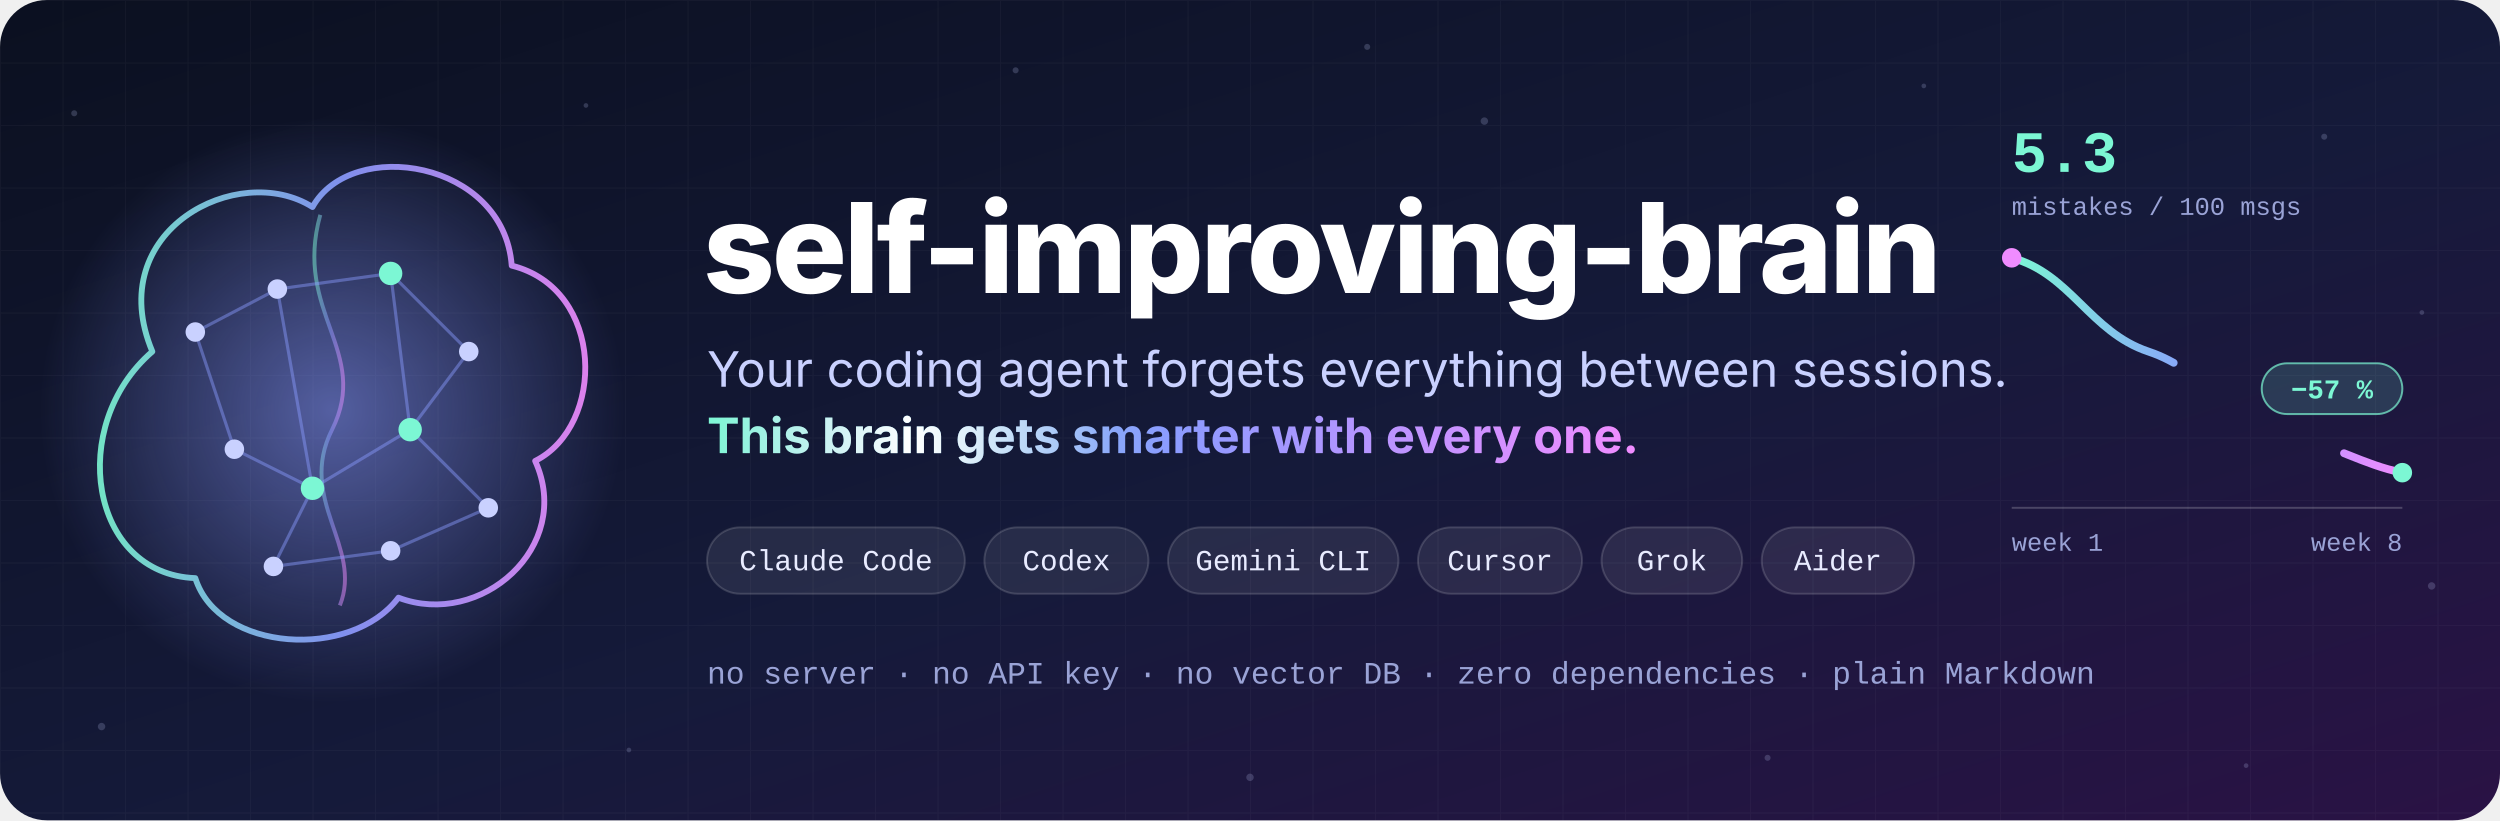
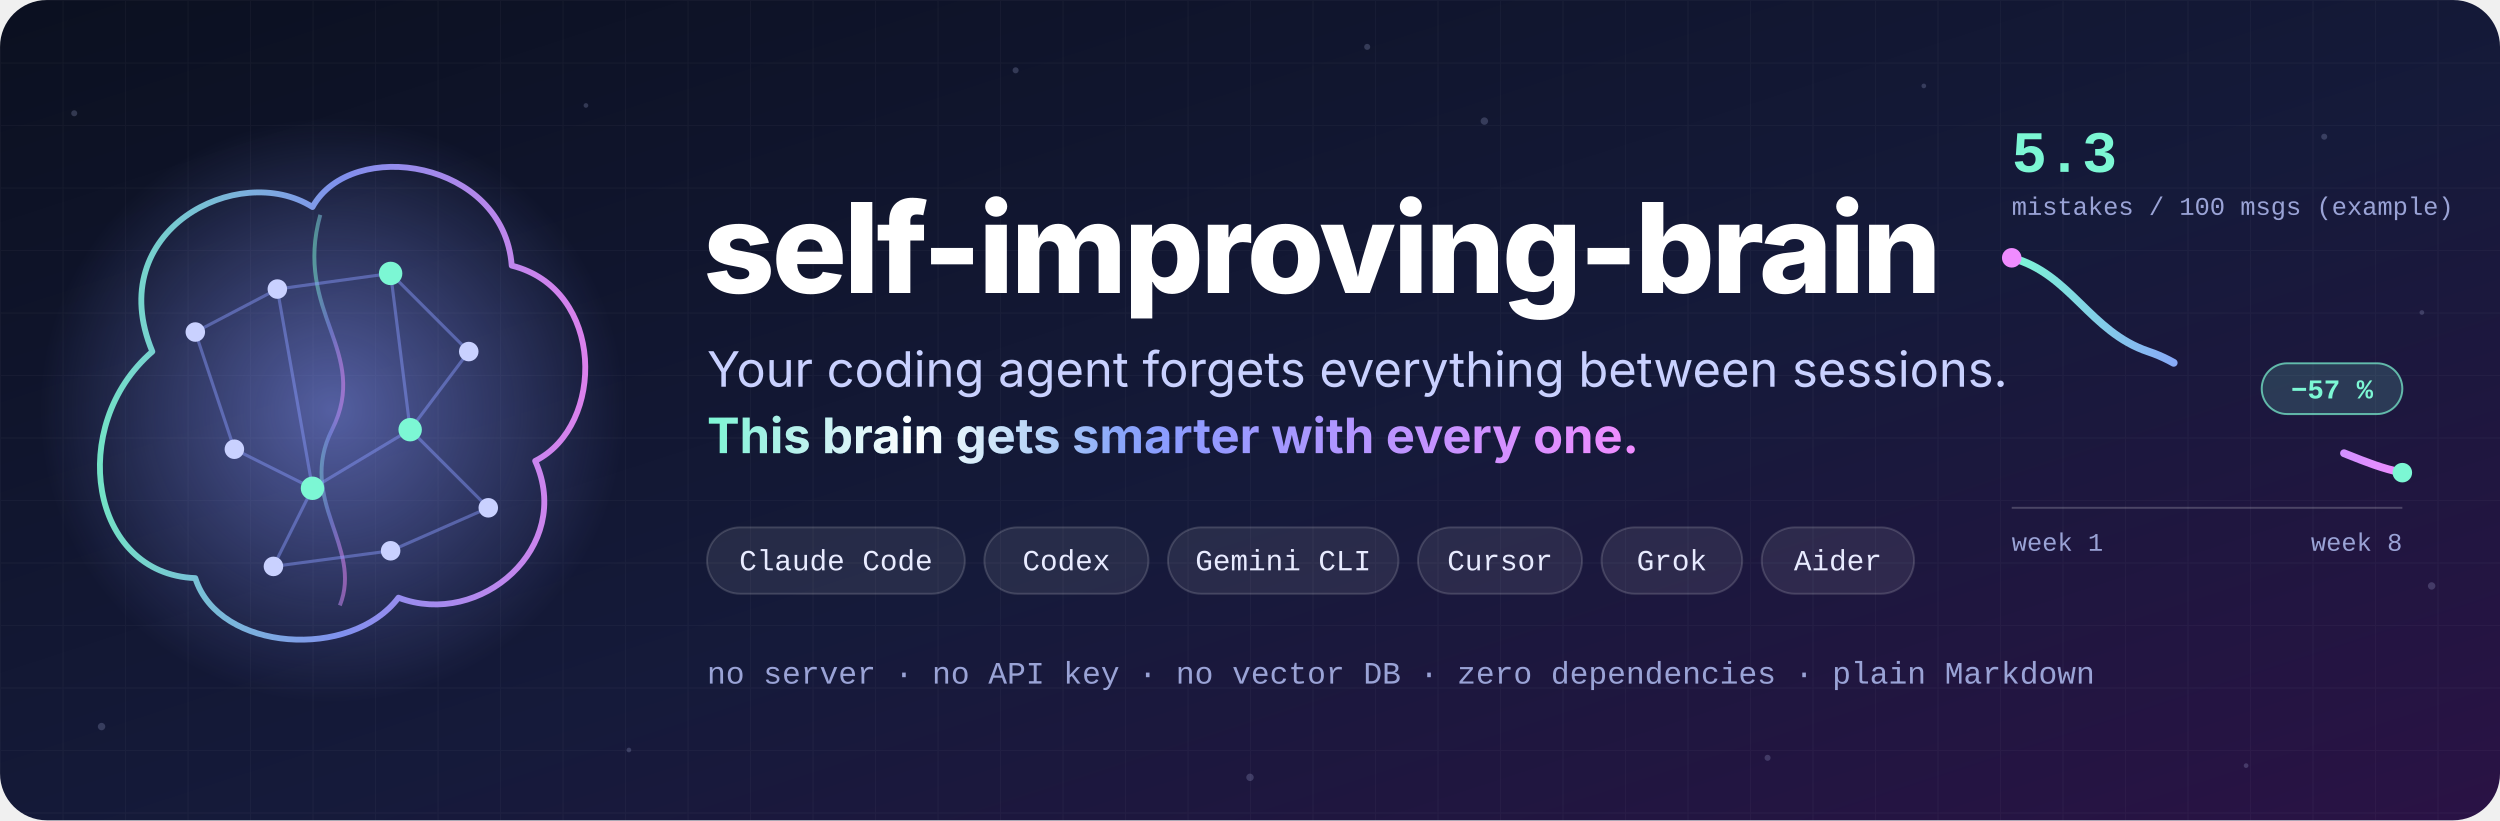
<svg xmlns="http://www.w3.org/2000/svg" width="1280" height="420" viewBox="0 0 1280 420" role="img" aria-label="self-improving-brain — your coding agent forgets, this brain gets smarter every session">
  <style>

.t{font-family:-apple-system,BlinkMacSystemFont,'Segoe UI',Inter,Helvetica,Arial,sans-serif}.m{font-family:ui-monospace,SFMono-Regular,Menlo,Consolas,'Liberation Mono',monospace}
.edge{stroke:#8b9bff;stroke-opacity:.45;stroke-width:1.6}.node{fill:#c9d1ff}
.hot{fill:#7cf7d4;animation:pulse 2.4s ease-in-out infinite;transform-box:fill-box;transform-origin:center}
.hot2{animation-delay:.8s}.hot3{animation-delay:1.6s}
@keyframes pulse{0%,100%{opacity:.55;transform:scale(1)}50%{opacity:1;transform:scale(1.6)}}
.lit{fill:#7cf7d4;opacity:0;animation:lit 5s ease-in-out infinite}
@keyframes lit{0%,100%{opacity:0}10%{opacity:.95}26%{opacity:0}}
.alt{opacity:0;animation:alt 7s ease-in-out infinite}@keyframes alt{0%,100%{opacity:0}50%{opacity:.9}}
.breath{animation:breath 5s ease-in-out infinite;transform-box:fill-box;transform-origin:center}
@keyframes breath{0%,100%{transform:scale(1);opacity:.8}50%{transform:scale(1.1);opacity:1}}
.tw{opacity:.2;animation:tw 3.2s ease-in-out infinite}@keyframes tw{0%,100%{opacity:.15}50%{opacity:.85}}
.chip{opacity:0;animation:chip 6s ease-in-out infinite}@keyframes chip{0%,100%{opacity:0}5%{opacity:1}16%{opacity:0}}
.shine{animation:shine 6s cubic-bezier(.45,0,.25,1) infinite}
@keyframes shine{0%{transform:translateX(-240px)}42%,100%{transform:translateX(620px)}}
.curve{stroke-dasharray:100;animation:curve 8s infinite}
@keyframes curve{0%{stroke-dashoffset:100;opacity:1;animation-timing-function:cubic-bezier(.3,.6,.3,1)}
40%{stroke-dashoffset:0;opacity:1}88%{stroke-dashoffset:0;opacity:1;animation-timing-function:linear}96%,100%{stroke-dashoffset:0;opacity:0}}
.c1,.c2,.c3{opacity:0}.c1{animation:c1 8s steps(1,end) infinite}.c2{animation:c2 8s steps(1,end) infinite}
.c3{animation:c3 8s steps(1,end) infinite}.c4{animation:c4 8s steps(1,end) infinite}
@keyframes c1{0%{opacity:1}6.7%,100%{opacity:0}}@keyframes c2{0%{opacity:0}6.7%{opacity:1}13.9%,100%{opacity:0}}
@keyframes c3{0%{opacity:0}13.9%{opacity:1}25%,100%{opacity:0}}@keyframes c4{0%{opacity:0}25%{opacity:1}96%,100%{opacity:0}}
.badge{animation:badge 8s infinite;transform-box:fill-box;transform-origin:center}
@keyframes badge{0%,38%{opacity:0;transform:scale(.6)}46%{opacity:1;transform:scale(1.08)}50%,88%{opacity:1;transform:scale(1)}96%,100%{opacity:0;transform:scale(1)}}
@media (prefers-reduced-motion:reduce){*{animation:none!important}.fx{display:none}}
</style>
  <defs>
    <linearGradient id="bg" x1="0" y1="0" x2="1" y2="1">
      <stop offset="0" stop-color="#0b1020" />
      <stop offset=".55" stop-color="#151a3a" />
      <stop offset="1" stop-color="#2a1245" />
    </linearGradient>
    <linearGradient id="accent" x1="0" y1="0" x2="1" y2="0">
      <stop offset="0" stop-color="#7cf7d4" />
      <stop offset=".5" stop-color="#8b9bff" />
      <stop offset="1" stop-color="#f08cff" />
    </linearGradient>
    <linearGradient id="accent2" x1="0" y1="0" x2="1" y2="0">
      <stop offset="0" stop-color="#f08cff" />
      <stop offset=".5" stop-color="#7cf7d4" />
      <stop offset="1" stop-color="#8b9bff" />
    </linearGradient>
    <linearGradient id="shine" x1="0" y1="0" x2="1" y2="0">
      <stop offset="0" stop-color="#fff" stop-opacity="0" />
      <stop offset=".5" stop-color="#fff" stop-opacity="1" />
      <stop offset="1" stop-color="#fff" stop-opacity="0" />
    </linearGradient>
    <radialGradient id="glow" cx=".5" cy=".5" r=".5">
      <stop offset="0" stop-color="#8b9bff" stop-opacity=".55" />
      <stop offset="1" stop-color="#8b9bff" stop-opacity="0" />
    </radialGradient>
    <pattern id="grid" width="32" height="32" patternUnits="userSpaceOnUse">
      <path d="M32 0H0V32" fill="none" stroke="#ffffff" stroke-opacity=".035" />
    </pattern>
    <clipPath id="tag">
      <text class="t" x="362" y="232" font-size="25" font-weight="700">This brain gets smarter with every one.</text>
    </clipPath>
  </defs>
  <rect width="1280" height="420" rx="24" fill="url(#bg)" />
  <rect width="1280" height="420" rx="24" fill="url(#grid)" />
  <circle class="tw" cx="300" cy="54" r="1.20" fill="#c9d1ff" style="animation-delay:0.00s" />
  <circle class="tw" cx="520" cy="36" r="1.55" fill="#c9d1ff" style="animation-delay:0.37s" />
  <circle class="tw" cx="760" cy="62" r="1.90" fill="#c9d1ff" style="animation-delay:0.74s" />
  <circle class="tw" cx="985" cy="44" r="1.20" fill="#c9d1ff" style="animation-delay:1.11s" />
  <circle class="tw" cx="1190" cy="70" r="1.55" fill="#c9d1ff" style="animation-delay:1.48s" />
  <circle class="tw" cx="1245" cy="300" r="1.90" fill="#c9d1ff" style="animation-delay:1.85s" />
  <circle class="tw" cx="1150" cy="392" r="1.20" fill="#c9d1ff" style="animation-delay:2.22s" />
  <circle class="tw" cx="905" cy="388" r="1.55" fill="#c9d1ff" style="animation-delay:2.59s" />
  <circle class="tw" cx="640" cy="398" r="1.90" fill="#c9d1ff" style="animation-delay:2.96s" />
  <circle class="tw" cx="322" cy="384" r="1.20" fill="#c9d1ff" style="animation-delay:0.13s" />
  <circle class="tw" cx="38" cy="58" r="1.55" fill="#c9d1ff" style="animation-delay:0.50s" />
  <circle class="tw" cx="52" cy="372" r="1.90" fill="#c9d1ff" style="animation-delay:0.87s" />
  <circle class="tw" cx="1240" cy="160" r="1.20" fill="#c9d1ff" style="animation-delay:1.24s" />
  <circle class="tw" cx="700" cy="24" r="1.55" fill="#c9d1ff" style="animation-delay:1.61s" />
  <g transform="translate(170 210)">
    <circle class="breath" r="150" fill="url(#glow)" />
    <path d="M-92,-30 C-118,-92 -48,-128 -10,-104 C10,-140 88,-128 92,-74 C140,-62 140,8 104,26 C124,70 76,112 34,96 C10,128 -58,124 -70,86 C-124,84 -136,8 -92,-30 Z" fill="none" stroke="url(#accent)" stroke-width="3" stroke-linejoin="round" opacity=".9" />
    <path class="alt" d="M-92,-30 C-118,-92 -48,-128 -10,-104 C10,-140 88,-128 92,-74 C140,-62 140,8 104,26 C124,70 76,112 34,96 C10,128 -58,124 -70,86 C-124,84 -136,8 -92,-30 Z" fill="none" stroke="url(#accent2)" stroke-width="3" stroke-linejoin="round" />
    <path d="M-6,-100 C-20,-50 20,-30 0,10 C-18,46 16,70 4,100" fill="none" stroke="url(#accent)" stroke-width="2" opacity=".5" />
    <g class="edge">
      <line x1="-70" y1="-40" x2="-28" y2="-62" />
      <line x1="-28" y1="-62" x2="30" y2="-70" />
      <line x1="30" y1="-70" x2="70" y2="-30" />
      <line x1="70" y1="-30" x2="40" y2="10" />
      <line x1="40" y1="10" x2="80" y2="50" />
      <line x1="-70" y1="-40" x2="-50" y2="20" />
      <line x1="-50" y1="20" x2="-10" y2="40" />
      <line x1="-10" y1="40" x2="40" y2="10" />
      <line x1="-10" y1="40" x2="-30" y2="80" />
      <line x1="-28" y1="-62" x2="-10" y2="40" />
      <line x1="30" y1="-70" x2="40" y2="10" />
      <line x1="-30" y1="80" x2="30" y2="72" />
      <line x1="30" y1="72" x2="80" y2="50" />
    </g>
    <circle class="node" cx="-70" cy="-40" r="5" />
    <circle class="node" cx="-28" cy="-62" r="5" />
    <circle class="node" cx="70" cy="-30" r="5" />
    <circle class="node" cx="80" cy="50" r="5" />
    <circle class="node" cx="-50" cy="20" r="5" />
    <circle class="node" cx="-30" cy="80" r="5" />
    <circle class="node" cx="30" cy="72" r="5" />
    <circle class="lit" cx="-70" cy="-40" r="5.5" style="animation-delay:0.09s" />
    <circle class="lit" cx="-28" cy="-62" r="5.5" style="animation-delay:0.45s" />
    <circle class="lit" cx="30" cy="-70" r="5.5" style="animation-delay:0.96s" />
    <circle class="lit" cx="70" cy="-30" r="5.5" style="animation-delay:1.31s" />
    <circle class="lit" cx="40" cy="10" r="5.5" style="animation-delay:1.05s" />
    <circle class="lit" cx="80" cy="50" r="5.5" style="animation-delay:1.40s" />
    <circle class="lit" cx="-50" cy="20" r="5.5" style="animation-delay:0.26s" />
    <circle class="lit" cx="-10" cy="40" r="5.5" style="animation-delay:0.61s" />
    <circle class="lit" cx="-30" cy="80" r="5.5" style="animation-delay:0.44s" />
    <circle class="lit" cx="30" cy="72" r="5.5" style="animation-delay:0.96s" />
    <circle class="hot" cx="30" cy="-70" r="6" />
    <circle class="hot hot2" cx="-10" cy="40" r="6" />
    <circle class="hot hot3" cx="40" cy="10" r="6" />
    <g class="fx">
      <g opacity="0">
        <circle r="7" fill="#7cf7d4" opacity=".25" />
        <circle r="3.2" fill="#eafffa" />
        <animateMotion dur="3.0s" begin="0.0s" repeatCount="indefinite" path="M-70,-40 L-28,-62 L30,-70 L70,-30 L40,10 L80,50" />
        <animate attributeName="opacity" dur="3.0s" begin="0.0s" repeatCount="indefinite" values="0;1;1;0" keyTimes="0;.12;.82;1" />
      </g>
      <g opacity="0">
        <circle r="7" fill="#7cf7d4" opacity=".25" />
        <circle r="3.2" fill="#eafffa" />
        <animateMotion dur="2.2s" begin="0.9s" repeatCount="indefinite" path="M-50,20 L-10,40 L40,10 L70,-30" />
        <animate attributeName="opacity" dur="2.2s" begin="0.9s" repeatCount="indefinite" values="0;1;1;0" keyTimes="0;.12;.82;1" />
      </g>
      <g opacity="0">
        <circle r="7" fill="#7cf7d4" opacity=".25" />
        <circle r="3.2" fill="#eafffa" />
        <animateMotion dur="2.8s" begin="1.7s" repeatCount="indefinite" path="M-30,80 L30,72 L80,50 L40,10 L30,-70" />
        <animate attributeName="opacity" dur="2.8s" begin="1.7s" repeatCount="indefinite" values="0;1;1;0" keyTimes="0;.12;.82;1" />
      </g>
      <g opacity="0">
        <circle r="7" fill="#7cf7d4" opacity=".25" />
        <circle r="3.2" fill="#eafffa" />
        <animateMotion dur="2.4s" begin="2.6s" repeatCount="indefinite" path="M-28,-62 L-10,40 L-30,80 L30,72" />
        <animate attributeName="opacity" dur="2.4s" begin="2.6s" repeatCount="indefinite" values="0;1;1;0" keyTimes="0;.12;.82;1" />
      </g>
      <g opacity="0">
        <circle r="7" fill="#7cf7d4" opacity=".25" />
        <circle r="3.2" fill="#eafffa" />
        <animateMotion dur="2.9s" begin="3.4s" repeatCount="indefinite" path="M-70,-40 L-50,20 L-10,40 L40,10 L80,50" />
        <animate attributeName="opacity" dur="2.9s" begin="3.4s" repeatCount="indefinite" values="0;1;1;0" keyTimes="0;.12;.82;1" />
      </g>
    </g>
  </g>
  <text class="t" x="360" y="150" font-size="64" font-weight="800" fill="#ffffff" letter-spacing="-1.5">self-improving-brain</text>
  <text class="t" x="362" y="198" font-size="25" fill="#c9d1ff">Your coding agent forgets everything between sessions.</text>
  <text class="t" x="362" y="232" font-size="25" font-weight="700" fill="url(#accent)">This brain gets smarter with every one.</text>
  <g class="fx" clip-path="url(#tag)">
    <rect class="shine" x="362" y="200" width="210" height="44" fill="url(#shine)" />
  </g>
  <g class="m" font-size="15" fill="#e8ebff">
    <g transform="translate(362 270)">
      <rect width="132" height="34" rx="17" fill="#ffffff" fill-opacity=".08" stroke="#ffffff" stroke-opacity=".15" />
      <rect class="chip" width="132" height="34" rx="17" fill="#7cf7d4" fill-opacity=".14" stroke="#7cf7d4" stroke-opacity=".9" style="animation-delay:0.00s" />
      <text x="66" y="22" text-anchor="middle">Claude Code</text>
    </g>
    <g transform="translate(504 270)">
      <rect width="84" height="34" rx="17" fill="#ffffff" fill-opacity=".08" stroke="#ffffff" stroke-opacity=".15" />
      <rect class="chip" width="84" height="34" rx="17" fill="#7cf7d4" fill-opacity=".14" stroke="#7cf7d4" stroke-opacity=".9" style="animation-delay:0.32s" />
      <text x="42" y="22" text-anchor="middle">Codex</text>
    </g>
    <g transform="translate(598 270)">
      <rect width="118" height="34" rx="17" fill="#ffffff" fill-opacity=".08" stroke="#ffffff" stroke-opacity=".15" />
      <rect class="chip" width="118" height="34" rx="17" fill="#7cf7d4" fill-opacity=".14" stroke="#7cf7d4" stroke-opacity=".9" style="animation-delay:0.64s" />
      <text x="59" y="22" text-anchor="middle">Gemini CLI</text>
    </g>
    <g transform="translate(726 270)">
      <rect width="84" height="34" rx="17" fill="#ffffff" fill-opacity=".08" stroke="#ffffff" stroke-opacity=".15" />
      <rect class="chip" width="84" height="34" rx="17" fill="#7cf7d4" fill-opacity=".14" stroke="#7cf7d4" stroke-opacity=".9" style="animation-delay:0.96s" />
      <text x="42" y="22" text-anchor="middle">Cursor</text>
    </g>
    <g transform="translate(820 270)">
      <rect width="72" height="34" rx="17" fill="#ffffff" fill-opacity=".08" stroke="#ffffff" stroke-opacity=".15" />
      <rect class="chip" width="72" height="34" rx="17" fill="#7cf7d4" fill-opacity=".14" stroke="#7cf7d4" stroke-opacity=".9" style="animation-delay:1.28s" />
      <text x="36" y="22" text-anchor="middle">Grok</text>
    </g>
    <g transform="translate(902 270)">
      <rect width="78" height="34" rx="17" fill="#ffffff" fill-opacity=".08" stroke="#ffffff" stroke-opacity=".15" />
      <rect class="chip" width="78" height="34" rx="17" fill="#7cf7d4" fill-opacity=".14" stroke="#7cf7d4" stroke-opacity=".9" style="animation-delay:1.60s" />
      <text x="39" y="22" text-anchor="middle">Aider</text>
    </g>
  </g>
  <text class="m" x="362" y="350" font-size="16" fill="#9aa3d6">no server · no API key · no vector DB · zero dependencies · plain Markdown</text>
  <g transform="translate(1030 110)">
-     <text class="m" x="0" y="0" font-size="13" fill="#9aa3d6">mistakes / 100 msgs</text>
+     <text class="m" x="0" y="0" font-size="13" fill="#9aa3d6">mistakes / 100 msgs (example)</text>
    <text class="m c1" x="0" y="-22" font-size="30" font-weight="800" fill="#f08cff">12.4</text>
    <text class="m c2" x="0" y="-22" font-size="30" font-weight="800" fill="#c39cff">9.8</text>
    <text class="m c3" x="0" y="-22" font-size="30" font-weight="800" fill="#8b9bff">7.1</text>
    <text class="m c4" x="0" y="-22" font-size="30" font-weight="800" fill="#7cf7d4">5.3</text>
    <line x1="0" y1="150" x2="200" y2="150" stroke="#ffffff" stroke-opacity=".2" />
    <path class="curve" pathLength="100" d="M0,22 C30,30 40,60 70,70 C100,80 110,105 140,112 C165,118 180,128 200,132" fill="none" stroke="url(#accent)" stroke-width="4" stroke-linecap="round" />
    <circle cx="0" cy="22" r="5" fill="#f08cff" />
    <circle cx="200" cy="132" r="5" fill="#7cf7d4" />
    <g class="fx" opacity="0">
      <circle r="9" fill="#7cf7d4" opacity=".3" />
      <circle r="4.5" fill="#eafffa" />
      <animateMotion dur="8s" repeatCount="indefinite" path="M0,22 C30,30 40,60 70,70 C100,80 110,105 140,112 C165,118 180,128 200,132" keyPoints="0;1;1;1" keyTimes="0;.4;.96;1" calcMode="spline" keySplines=".3 .6 .3 1;0 0 1 1;0 0 1 1" />
      <animate attributeName="opacity" dur="8s" repeatCount="indefinite" values="1;1;0;0" keyTimes="0;.88;.96;1" />
    </g>
    <g class="badge">
      <rect x="128" y="76" width="72" height="26" rx="13" fill="#7cf7d4" fill-opacity=".16" stroke="#7cf7d4" stroke-opacity=".7" />
      <text class="m" x="164" y="94" font-size="14" font-weight="700" fill="#7cf7d4" text-anchor="middle">−57 %</text>
    </g>
    <text class="m" x="0" y="172" font-size="13" fill="#9aa3d6">week 1</text>
    <text class="m" x="200" y="172" font-size="13" fill="#9aa3d6" text-anchor="end">week 8</text>
  </g>
</svg>
